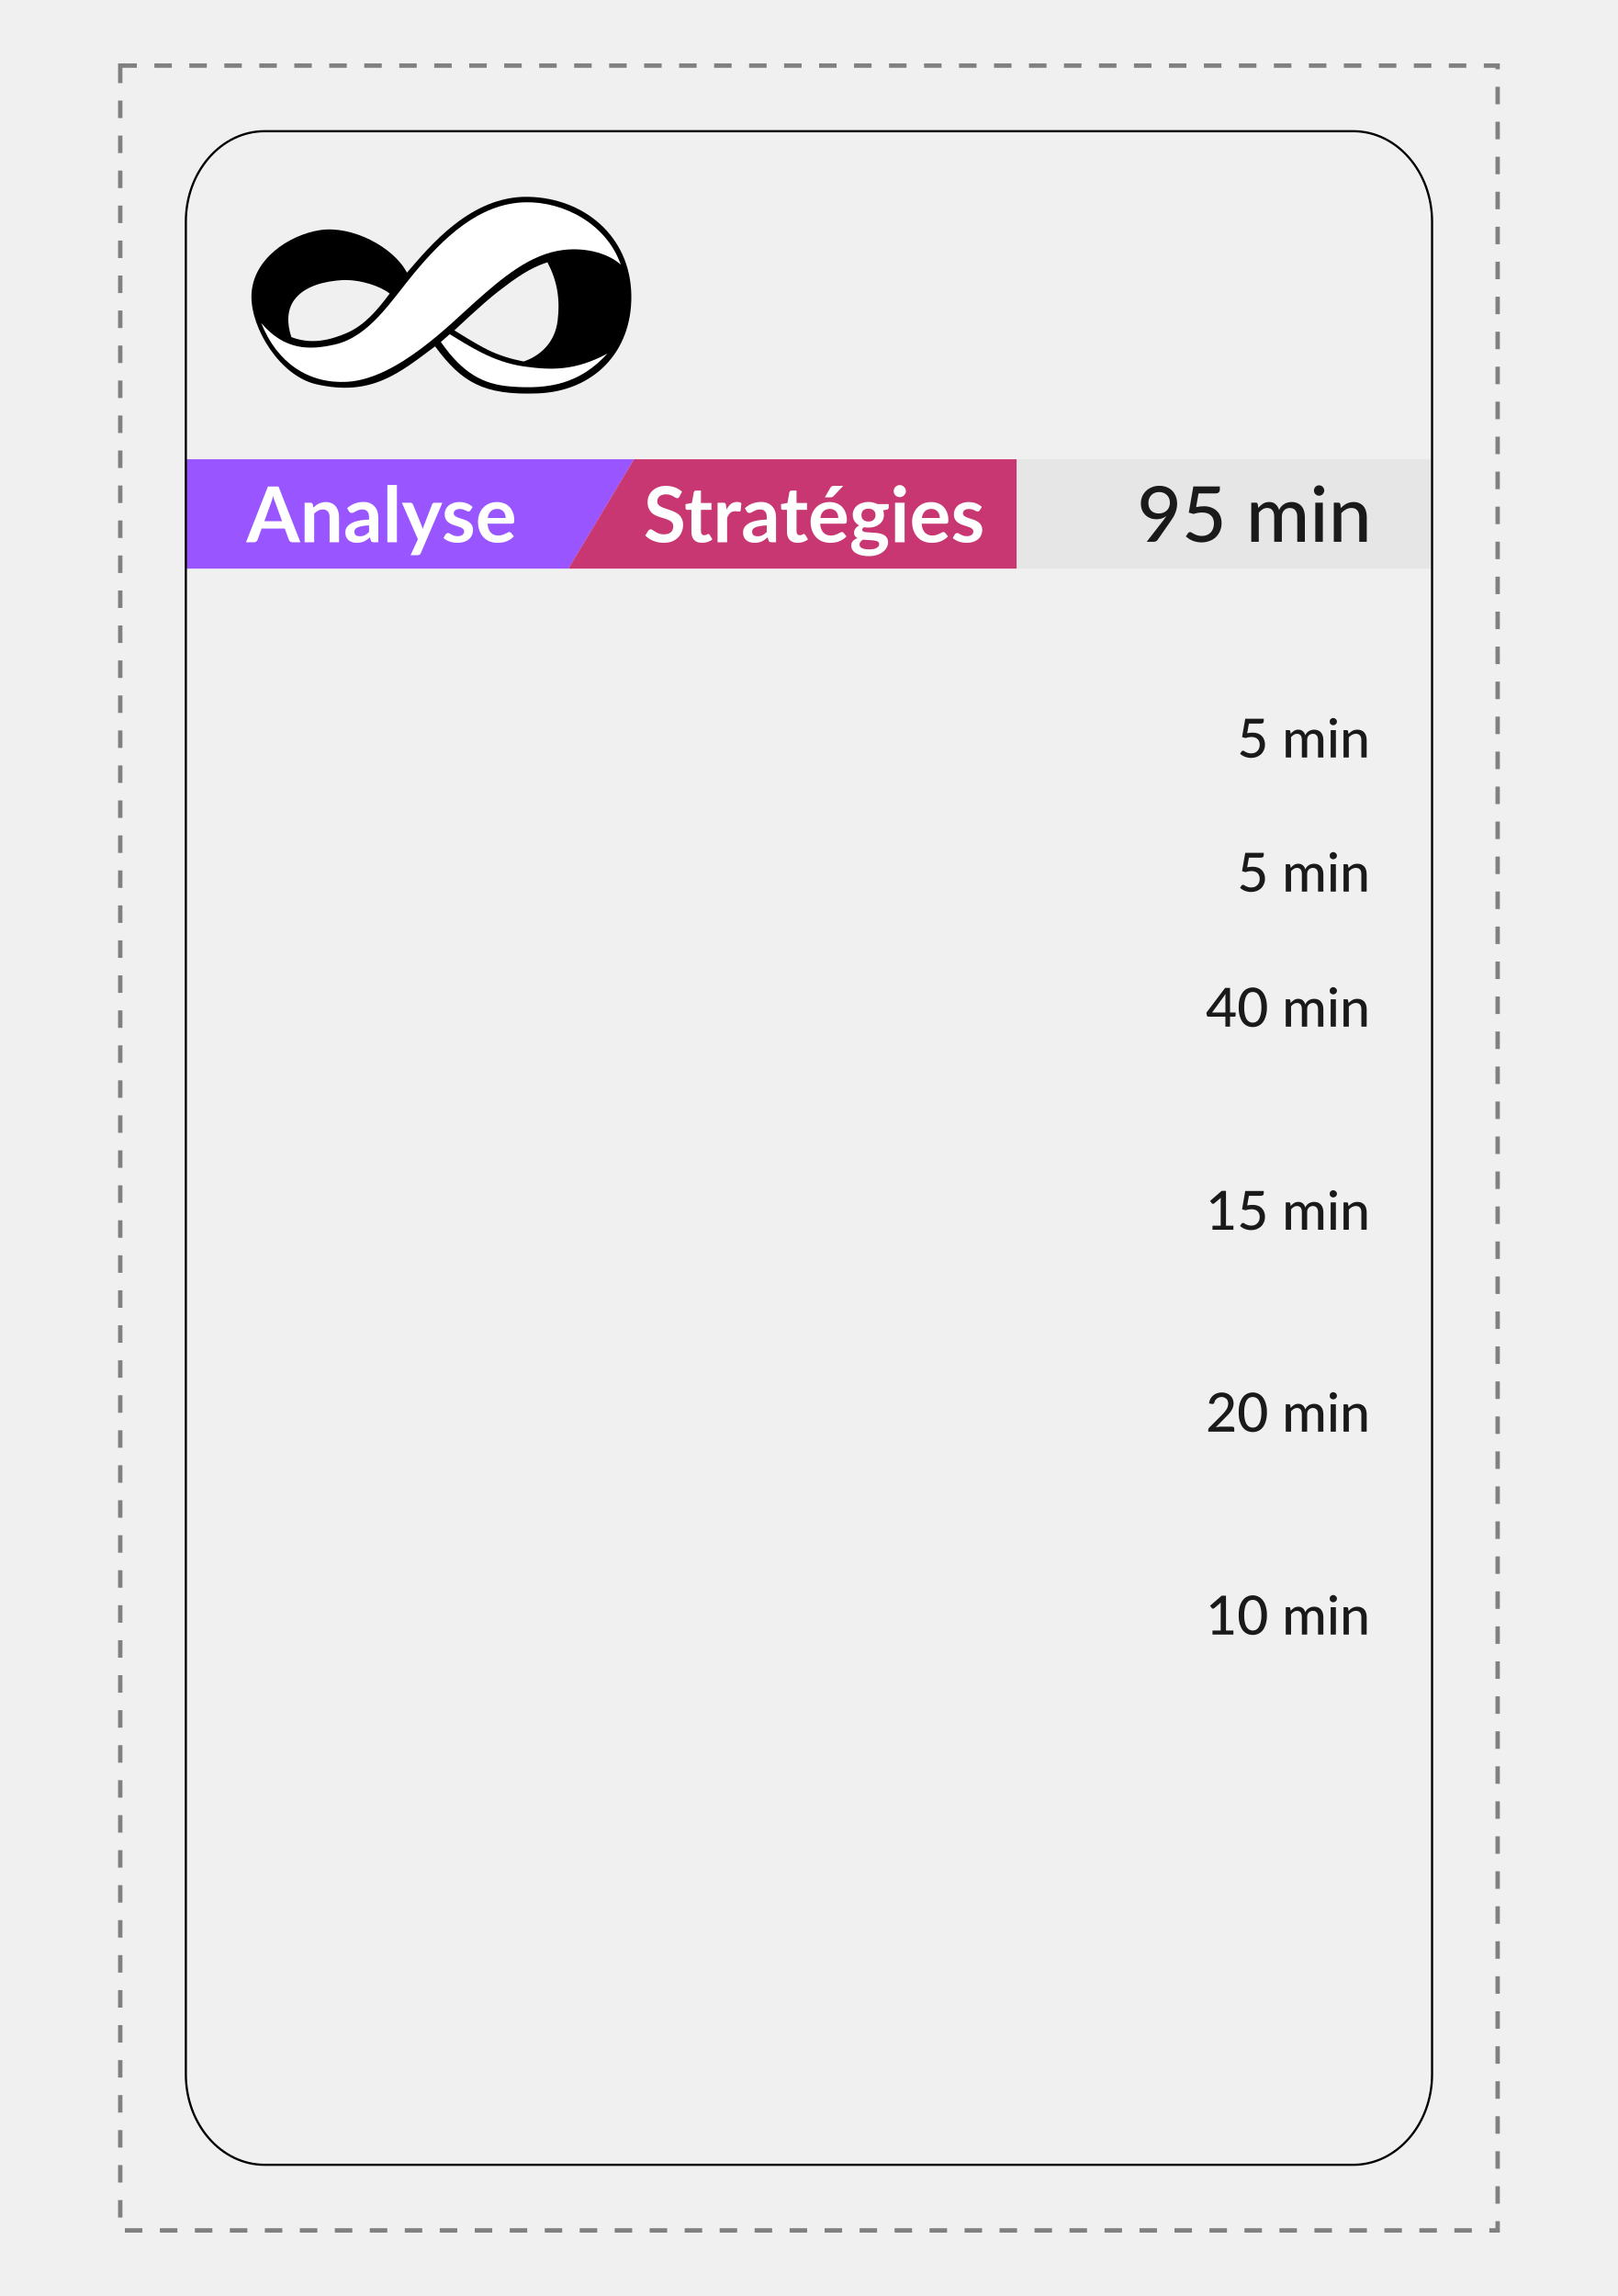
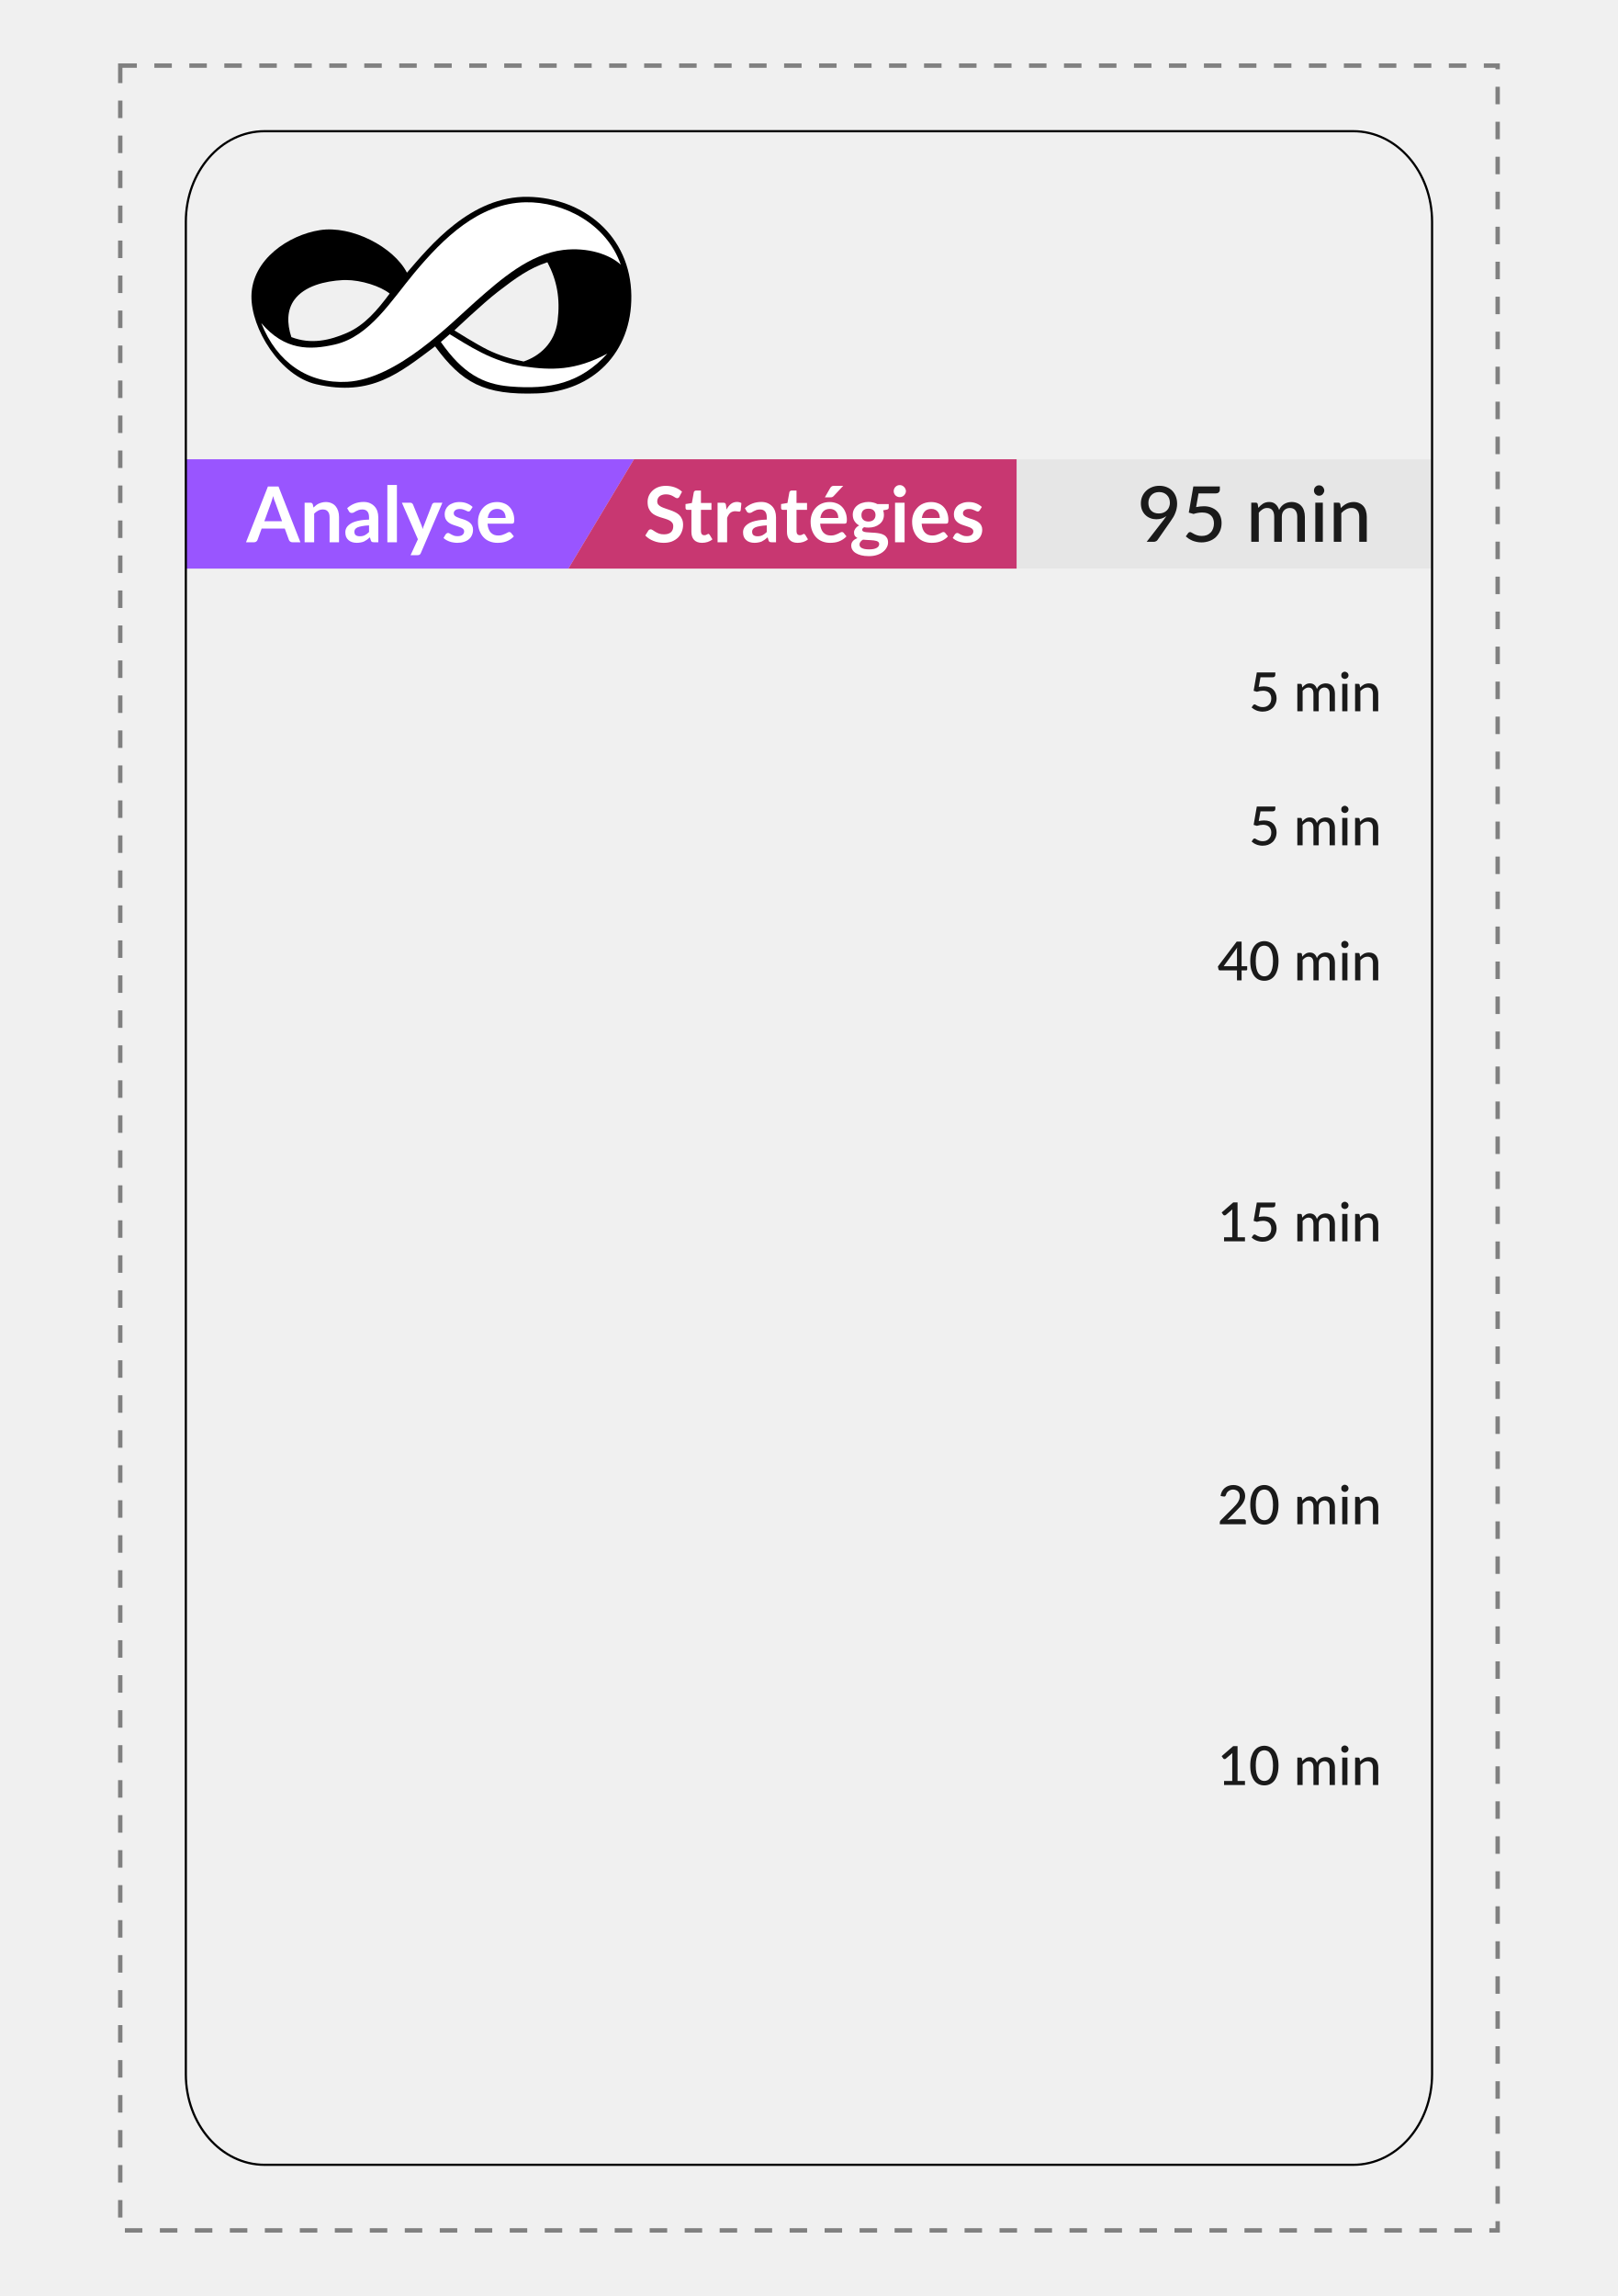
<svg xmlns="http://www.w3.org/2000/svg" xmlns:xlink="http://www.w3.org/1999/xlink" width="74mm" height="105mm" viewBox="0 0 262.205 372.047" id="svg2" version="1.1" enable-background="new">
  <defs id="defs4" />
  <g id="layer1" transform="translate(0,-680.315)" style="display:inline">
    <path style="fill:none;fill-rule:evenodd;stroke:#808080;stroke-width:0.709;stroke-linecap:butt;stroke-linejoin:miter;stroke-miterlimit:4;stroke-dasharray:2.835, 2.835;stroke-dashoffset:0;stroke-opacity:1" d="m 19.488,690.945 0,350.787 223.228,0 0,-350.787 z" id="path3350" transform="translate(4.3385302e-7,8.6660179e-6)" />
  </g>
  <g id="layer2" style="display:inline">
    <path style="fill:none;fill-opacity:1;stroke:none;stroke-width:0.709;stroke-miterlimit:4;stroke-dasharray:2.835, 2.835;stroke-dashoffset:0;stroke-opacity:1" d="m 42.884,21.259 c -7.071,0 -12.766,6.545 -12.766,14.674 l 0,38.477 201.969,0 0,-38.477 c 0,-8.129 -5.692,-14.674 -12.764,-14.674 l -176.439,0 z" id="rect4195-3" />
  </g>
  <g id="layer8" style="display:inline">
    <path style="display:inline;fill:#9955ff;fill-opacity:1;fill-rule:evenodd;stroke:#000000;stroke-width:0;stroke-linecap:butt;stroke-linejoin:miter;stroke-miterlimit:4;stroke-dasharray:none;stroke-opacity:1" d="m 30.118,74.415 0,17.72 62.008,0 10.63,-17.72 z" id="path4215" />
-     <text xml:space="preserve" style="font-style:normal;font-weight:normal;font-size:11.25px;line-height:125%;font-family:sans-serif;letter-spacing:0px;word-spacing:0px;display:inline;fill:#000000;fill-opacity:1;stroke:none;stroke-width:1px;stroke-linecap:butt;stroke-linejoin:miter;stroke-opacity:1" x="39.935" y="87.871" id="text4180-3">
-       <tspan id="tspan4182-6" x="39.935" y="87.871" style="font-style:normal;font-variant:normal;font-weight:bold;font-stretch:normal;font-size:12.5px;font-family:Lato;-inkscape-font-specification:'Lato Bold';fill:#ffffff">Analyse</tspan>
+     <text xml:space="preserve" style="font-style:normal;font-weight:normal;line-height:0%;font-family:sans-serif;letter-spacing:0px;word-spacing:0px;display:inline;fill:#000000;fill-opacity:1;stroke:none;stroke-width:1px;stroke-linecap:butt;stroke-linejoin:miter;stroke-opacity:1" x="39.935" y="87.871" id="text4180-3">
+       <tspan id="tspan4182-6" x="39.935" y="87.871" style="font-style:normal;font-variant:normal;font-weight:bold;font-stretch:normal;font-size:12.5px;line-height:1.25;font-family:Lato;-inkscape-font-specification:'Lato Bold';fill:#ffffff">Analyse</tspan>
    </text>
    <rect y="74.419" x="164.764" height="17.717" width="67.323" id="rect4191-7" style="display:inline;fill:#e6e6e6;fill-opacity:1;stroke:none;stroke-width:1;stroke-miterlimit:4;stroke-dasharray:none;stroke-dashoffset:0;stroke-opacity:1" />
-     <text xml:space="preserve" style="font-style:normal;font-weight:normal;font-size:12.5px;line-height:125%;font-family:sans-serif;letter-spacing:0px;word-spacing:0px;display:inline;fill:#1a1a1a;fill-opacity:1;stroke:none;stroke-width:1px;stroke-linecap:butt;stroke-linejoin:miter;stroke-opacity:1" x="184.268" y="87.799" id="text4193-5">
-       <tspan id="tspan4195-3" x="184.268" y="87.799" style="font-style:normal;font-variant:normal;font-weight:500;font-stretch:normal;font-size:12.5px;font-family:Lato;-inkscape-font-specification:'Lato Medium';fill:#1a1a1a">95 min</tspan>
+     <text xml:space="preserve" style="font-style:normal;font-weight:normal;line-height:0%;font-family:sans-serif;letter-spacing:0px;word-spacing:0px;display:inline;fill:#1a1a1a;fill-opacity:1;stroke:none;stroke-width:1px;stroke-linecap:butt;stroke-linejoin:miter;stroke-opacity:1" x="184.268" y="87.799" id="text4193-5">
+       <tspan id="tspan4195-3" x="184.268" y="87.799" style="font-style:normal;font-variant:normal;font-weight:500;font-stretch:normal;font-size:12.5px;line-height:1.25;font-family:Lato;-inkscape-font-specification:'Lato Medium';fill:#1a1a1a">95 min</tspan>
    </text>
    <path id="path4217" d="m 164.756,92.136 0,-17.72 -62.008,0 -10.63,17.72 z" style="display:inline;fill:#c83771;fill-opacity:1;fill-rule:evenodd;stroke:#000000;stroke-width:0;stroke-linecap:butt;stroke-linejoin:miter;stroke-miterlimit:4;stroke-dasharray:none;stroke-opacity:1" />
-     <text id="text4197" y="87.871" x="104.298" style="font-style:normal;font-weight:normal;font-size:11.25px;line-height:125%;font-family:sans-serif;letter-spacing:0px;word-spacing:0px;display:inline;fill:#000000;fill-opacity:1;stroke:none;stroke-width:1px;stroke-linecap:butt;stroke-linejoin:miter;stroke-opacity:1" xml:space="preserve">
-       <tspan style="font-style:normal;font-variant:normal;font-weight:bold;font-stretch:normal;font-size:12.5px;font-family:Lato;-inkscape-font-specification:'Lato Bold';fill:#ffffff" y="87.871" x="104.298" id="tspan4199">Stratégies</tspan>
+     <text id="text4197" y="87.871" x="104.298" style="font-style:normal;font-weight:normal;line-height:0%;font-family:sans-serif;letter-spacing:0px;word-spacing:0px;display:inline;fill:#000000;fill-opacity:1;stroke:none;stroke-width:1px;stroke-linecap:butt;stroke-linejoin:miter;stroke-opacity:1" xml:space="preserve">
+       <tspan style="font-style:normal;font-variant:normal;font-weight:bold;font-stretch:normal;font-size:12.5px;line-height:1.25;font-family:Lato;-inkscape-font-specification:'Lato Bold';fill:#ffffff" y="87.871" x="104.298" id="tspan4199">Stratégies</tspan>
    </text>
  </g>
  <g id="layer7">
    <path style="fill:none;fill-rule:evenodd;stroke:none;stroke-width:1px;stroke-linecap:butt;stroke-linejoin:miter;stroke-opacity:1" d="m 99.213,31.89 0,31.89 122.244,0 0,-31.89 z" id="path4300" />
-     <flowRoot xml:space="preserve" style="font-style:normal;font-weight:normal;font-size:12.5px;line-height:125%;font-family:sans-serif;text-align:end;letter-spacing:0px;word-spacing:0px;text-anchor:end;fill:#000000;fill-opacity:1;stroke:none;stroke-width:1px;stroke-linecap:butt;stroke-linejoin:miter;stroke-opacity:1" id="flowRoot4271" transform="translate(0.7180425,6.249281)">
+     <flowRoot xml:space="preserve" style="font-style:normal;font-weight:normal;line-height:0.01%;font-family:sans-serif;text-align:end;letter-spacing:0px;word-spacing:0px;text-anchor:end;fill:#000000;fill-opacity:1;stroke:none;stroke-width:1px;stroke-linecap:butt;stroke-linejoin:miter;stroke-opacity:1" id="flowRoot4271" transform="translate(0.7180425,6.249281)">
      <flowRegion id="flowRegion4273">
        <use x="0" y="0" xlink:href="#path4300" id="use4275" width="100%" height="100%" />
      </flowRegion>
-       <flowPara style="font-style:normal;font-variant:normal;font-weight:bold;font-stretch:normal;font-size:13.375px;font-family:Roboto;-inkscape-font-specification:'Roboto Bold';text-align:end;text-anchor:end" id="flowPara4277">Ecocycle Planning</flowPara>
+       <flowPara style="font-style:normal;font-variant:normal;font-weight:bold;font-stretch:normal;font-size:13.375px;line-height:1.25;font-family:Roboto;-inkscape-font-specification:'Roboto Bold';text-align:end;text-anchor:end" id="flowPara4277">Ecocycle Planning</flowPara>
    </flowRoot>
  </g>
  <g id="layer6" style="display:inline">
    <path style="fill:none;fill-rule:evenodd;stroke:none;stroke-width:1px;stroke-linecap:butt;stroke-linejoin:miter;stroke-opacity:1" d="m 40.748,31.89 0,31.89 53.15,0 0,-31.89 z" id="path4213" />
    <g style="display:inline" transform="matrix(1.608156,0,0,1.608156,-563.3041,-146.3242)" id="layer35">
      <g id="g4844">
        <path id="path4829" transform="matrix(0.2645833,0,0,0.2645833,375.6177,110.819)" d="M 105.398,0.006 C 83.511,-0.406 67.947,18.808 59.234,28.896 54.19,19.114 38.222,10.793 26.064,12.693 14.173,14.552 0.242,23.855 0.004,37.686 -0.211,50.158 10.912,68.232 24.689,71.391 45.706,76.209 56.366,67.083 69.953,56.959 80.108,70.708 88.417,75.646 109.041,74.869 130.162,74.073 144.935,59.264 144.701,37.684 144.452,14.754 126.348,0.4 105.398,0.006 Z m 7.336,24.916 c 3.707,7.047 4.904,13.884 3.898,22.24 -1.04,8.639 -6.994,13.568 -12.955,15.555 -5.044,-0.994 -9.298,-2.334 -13.564,-4.395 -4.292,-2.073 -12.805,-7.451 -12.805,-7.451 0,0 10.697,-10.174 16.473,-14.637 6.936,-5.359 11.998,-9.02 18.953,-11.312 z m -76.848,6.771 c 6.014,0.002 13.264,2.358 16.775,5.152 -4.662,6.267 -9.516,12.041 -16.279,14.979 -6.491,2.819 -13.603,4.51 -21.17,1.605 -1.758,-5.274 -1.661,-10.379 1.146,-14.215 3.901,-5.33 11.747,-7.127 18.342,-7.49 0.389,-0.021 0.785,-0.031 1.186,-0.031 z" style="fill:#000000;fill-opacity:1;stroke:none;stroke-width:1px;stroke-linecap:butt;stroke-linejoin:miter;stroke-opacity:1" />
        <path style="fill:#ffffff;fill-opacity:1;stroke:none;stroke-width:0.265px;stroke-linecap:butt;stroke-linejoin:miter;stroke-opacity:1" d="m 376.609,123.54 c 1.577,4.004 4.766,6.144 8.661,5.92 5.035,-0.289 10.423,-5.867 12.926,-8.079 2.562,-2.263 5.443,-4.794 8.837,-5.205 2.483,-0.3 4.713,0.456 5.805,1.487 -1.436,-4.145 -5.781,-6.371 -9.609,-6.292 -4.705,0.098 -8.291,3.646 -11.178,7.096 -2.308,2.758 -4.505,6.426 -8.011,7.232 -2.514,0.577 -5.065,0.631 -7.431,-2.159 z" id="path4831" />
        <path style="fill:#ffffff;fill-opacity:1;stroke:none;stroke-width:0.265px;stroke-linecap:butt;stroke-linejoin:miter;stroke-opacity:1" d="m 394.707,125.447 0.891,-0.782 c 1.859,1.115 4.297,2.795 7.456,3.243 2.817,0.399 5.202,0.445 8.438,-1.294 -2.73,2.993 -5.782,3.652 -9.808,3.316 -2.747,-0.229 -4.774,-1.329 -6.978,-4.483 z" id="path4837" />
      </g>
    </g>
  </g>
  <g id="layer5" style="display:inline">
    <rect style="fill:none;fill-opacity:1;stroke:#000000;stroke-width:0.354;stroke-miterlimit:4;stroke-dasharray:none;stroke-dashoffset:0;stroke-opacity:1" id="rect4187" width="201.969" height="329.528" x="30.118" y="21.26" ry="14.674" rx="12.764" />
  </g>
  <g id="layer9" style="display:inline">
-     <text xml:space="preserve" style="font-style:normal;font-weight:normal;font-size:12.5px;line-height:125%;font-family:sans-serif;letter-spacing:0px;word-spacing:0px;fill:#000000;fill-opacity:1;stroke:none;stroke-width:1px;stroke-linecap:butt;stroke-linejoin:miter;stroke-opacity:1" x="-62.225" y="132.692" id="text6165">
-       <tspan id="tspan6167" x="-62.225" y="132.692" />
+     <text xml:space="preserve" style="font-style:normal;font-weight:normal;line-height:0%;font-family:sans-serif;letter-spacing:0px;word-spacing:0px;fill:#000000;fill-opacity:1;stroke:none;stroke-width:1px;stroke-linecap:butt;stroke-linejoin:miter;stroke-opacity:1" x="-62.225" y="132.692" id="text6165">
+       <tspan id="tspan6167" x="-62.225" y="132.692" style="font-size:12.5px;line-height:1.25"> </tspan>
    </text>
-     <path style="fill:none;fill-rule:evenodd;stroke:none;stroke-width:1px;stroke-linecap:butt;stroke-linejoin:miter;stroke-opacity:1" d="m 40.748,102.756 0,237.402 143.504,0 0,-237.402 -143.504,0" id="path4245" />
-     <flowRoot xml:space="preserve" style="font-style:normal;font-weight:normal;font-size:8.75px;line-height:125%;font-family:sans-serif;letter-spacing:0px;word-spacing:0px;fill:#000000;fill-opacity:1;stroke:none;stroke-width:1px;stroke-linecap:butt;stroke-linejoin:miter;stroke-opacity:1" id="flowRoot4251">
+     <path style="fill:none;fill-rule:evenodd;stroke:none;stroke-width:1.092px;stroke-linecap:butt;stroke-linejoin:miter;stroke-opacity:1" d="M 34.186,96.193 V 344.376 H 197.846 V 96.193 H 34.186" id="path4245" />
+     <flowRoot xml:space="preserve" style="font-style:normal;font-weight:normal;line-height:0.01%;font-family:sans-serif;letter-spacing:0px;word-spacing:0px;fill:#000000;fill-opacity:1;stroke:none;stroke-width:1px;stroke-linecap:butt;stroke-linejoin:miter;stroke-opacity:1" id="flowRoot4251">
      <flowRegion id="flowRegion4253">
        <use x="0" y="0" xlink:href="#path4245" id="use4255" width="100%" height="100%" />
      </flowRegion>
-       <flowPara id="flowPara4257" style="font-style:normal;font-variant:normal;font-weight:bold;font-stretch:normal;font-family:Roboto;-inkscape-font-specification:'Roboto Bold';fill:#999999;fill-opacity:1">Etapes</flowPara>
-       <flowPara style="font-style:normal;font-variant:normal;font-weight:normal;font-stretch:normal;font-family:Lato;-inkscape-font-specification:Lato;fill:#1a1a1a;fill-opacity:1" id="flowPara4385">Introduire l'idée de l'écocycle</flowPara>
-       <flowPara style="font-style:normal;font-variant:normal;font-weight:normal;font-stretch:normal;font-family:Lato;-inkscape-font-specification:Lato;fill:#1a1a1a;fill-opacity:1" id="flowPara4365" />
-       <flowPara style="font-style:normal;font-variant:normal;font-weight:normal;font-stretch:normal;font-family:Lato;-inkscape-font-specification:Lato;fill:#1a1a1a;fill-opacity:1" id="flowPara4367">Générer une liste d'activités individuelles</flowPara>
-       <flowPara style="font-style:normal;font-variant:normal;font-weight:normal;font-stretch:normal;font-family:Lato;-inkscape-font-specification:Lato;fill:#1a1a1a;fill-opacity:1" id="flowPara4369" />
-       <flowPara style="font-style:normal;font-variant:normal;font-weight:normal;font-stretch:normal;font-family:Lato;-inkscape-font-specification:Lato;fill:#1a1a1a;fill-opacity:1" id="flowPara4375">Placer les activités sur l'écocycle, 2-4-Tous avec des Post-its sur la grande carte murale.</flowPara>
-       <flowPara style="font-style:normal;font-variant:normal;font-weight:normal;font-stretch:normal;font-family:Lato;-inkscape-font-specification:Lato;fill:#1a1a1a;fill-opacity:1" id="flowPara4382" />
-       <flowPara style="font-style:normal;font-variant:normal;font-weight:normal;font-stretch:normal;font-family:Lato;-inkscape-font-specification:Lato;fill:#1a1a1a;fill-opacity:1" id="flowPara4384">Décider pour les activités faisant l'objet d'un consensus quelles sont les activités à arrêter et quelles sont celles à commencer</flowPara>
-       <flowPara style="font-style:normal;font-variant:normal;font-weight:normal;font-stretch:normal;font-family:Lato;-inkscape-font-specification:Lato;fill:#1a1a1a;fill-opacity:1" id="flowPara4386" />
-       <flowPara style="font-style:normal;font-variant:normal;font-weight:normal;font-stretch:normal;font-family:Lato;-inkscape-font-specification:Lato;fill:#1a1a1a;fill-opacity:1" id="flowPara4388">Créer des étapes de première action pour les éléments du piège de la rigidité et de la pauvreté</flowPara>
-       <flowPara style="font-style:normal;font-variant:normal;font-weight:normal;font-stretch:normal;font-family:Lato;-inkscape-font-specification:Lato;fill:#1a1a1a;fill-opacity:1" id="flowPara4390" />
-       <flowPara style="font-style:normal;font-variant:normal;font-weight:normal;font-stretch:normal;font-family:Lato;-inkscape-font-specification:Lato;fill:#1a1a1a;fill-opacity:1" id="flowPara4392">Demandez à tous les groupes de se concentrer sur toutes les activités pour lesquelles il n'y a pas de consensus. Dans la mesure du possible, créez des étapes de première action pour chacune d'entre elles</flowPara>
-       <flowPara style="font-style:normal;font-variant:normal;font-weight:normal;font-stretch:normal;font-family:Lato;-inkscape-font-specification:Lato;fill:#1a1a1a;fill-opacity:1" id="flowPara4360" />
+       <flowPara id="flowPara4257" style="font-style:normal;font-variant:normal;font-weight:bold;font-stretch:normal;font-size:8.75px;line-height:1.25;font-family:Roboto;-inkscape-font-specification:'Roboto Bold';fill:#999999;fill-opacity:1">Etapes</flowPara>
+       <flowPara style="font-style:normal;font-variant:normal;font-weight:normal;font-stretch:normal;font-size:8.75px;line-height:1.25;font-family:Lato;-inkscape-font-specification:Lato;fill:#1a1a1a;fill-opacity:1" id="flowPara4385">Introduire l'idée de l'écocycle</flowPara>
+       <flowPara style="font-style:normal;font-variant:normal;font-weight:normal;font-stretch:normal;font-size:8.75px;line-height:1.25;font-family:Lato;-inkscape-font-specification:Lato;fill:#1a1a1a;fill-opacity:1" id="flowPara4365"> </flowPara>
+       <flowPara style="font-style:normal;font-variant:normal;font-weight:normal;font-stretch:normal;font-size:8.75px;line-height:1.25;font-family:Lato;-inkscape-font-specification:Lato;fill:#1a1a1a;fill-opacity:1" id="flowPara4367">Générer une liste d'activités individuelles</flowPara>
+       <flowPara style="font-style:normal;font-variant:normal;font-weight:normal;font-stretch:normal;font-size:8.75px;line-height:1.25;font-family:Lato;-inkscape-font-specification:Lato;fill:#1a1a1a;fill-opacity:1" id="flowPara4369"> </flowPara>
+       <flowPara style="font-style:normal;font-variant:normal;font-weight:normal;font-stretch:normal;font-size:8.75px;line-height:1.25;font-family:Lato;-inkscape-font-specification:Lato;fill:#1a1a1a;fill-opacity:1" id="flowPara4375">Placer les activités sur l'écocycle, 2-4-Tous avec des Post-its sur la grande carte murale.</flowPara>
+       <flowPara style="font-style:normal;font-variant:normal;font-weight:normal;font-stretch:normal;font-size:8.75px;line-height:1.25;font-family:Lato;-inkscape-font-specification:Lato;fill:#1a1a1a;fill-opacity:1" id="flowPara4382"> </flowPara>
+       <flowPara style="font-style:normal;font-variant:normal;font-weight:normal;font-stretch:normal;font-size:8.75px;line-height:1.25;font-family:Lato;-inkscape-font-specification:Lato;fill:#1a1a1a;fill-opacity:1" id="flowPara4384">Décider pour les activités faisant l'objet d'un consensus quelles sont les activités à arrêter et quelles sont celles à commencer</flowPara>
+       <flowPara style="font-style:normal;font-variant:normal;font-weight:normal;font-stretch:normal;font-size:8.75px;line-height:1.25;font-family:Lato;-inkscape-font-specification:Lato;fill:#1a1a1a;fill-opacity:1" id="flowPara4386"> </flowPara>
+       <flowPara style="font-style:normal;font-variant:normal;font-weight:normal;font-stretch:normal;font-size:8.75px;line-height:1.25;font-family:Lato;-inkscape-font-specification:Lato;fill:#1a1a1a;fill-opacity:1" id="flowPara4388">Créer des étapes de première action pour les éléments du piège de la rigidité et de la pauvreté</flowPara>
+       <flowPara style="font-style:normal;font-variant:normal;font-weight:normal;font-stretch:normal;font-size:8.75px;line-height:1.25;font-family:Lato;-inkscape-font-specification:Lato;fill:#1a1a1a;fill-opacity:1" id="flowPara4390"> </flowPara>
+       <flowPara style="font-style:normal;font-variant:normal;font-weight:normal;font-stretch:normal;font-size:8.75px;line-height:1.25;font-family:Lato;-inkscape-font-specification:Lato;fill:#1a1a1a;fill-opacity:1" id="flowPara4392">Demandez à tous les groupes de se concentrer sur toutes les activités pour lesquelles il n'y a pas de consensus. Dans la mesure du possible, créez des étapes de première action pour chacune d'entre elles </flowPara>
+       <flowPara style="font-style:normal;font-variant:normal;font-weight:normal;font-stretch:normal;font-size:8.75px;line-height:1.25;font-family:Lato;-inkscape-font-specification:Lato;fill:#1a1a1a;fill-opacity:1" id="flowPara4360" />
    </flowRoot>
-     <text xml:space="preserve" style="font-style:normal;font-weight:normal;font-size:8.75px;line-height:125%;font-family:sans-serif;letter-spacing:0px;word-spacing:0px;fill:#000000;fill-opacity:1;stroke:none;stroke-width:1px;stroke-linecap:butt;stroke-linejoin:miter;stroke-opacity:1" x="93.898" y="183.547" id="text4267">
-       <tspan id="tspan4269" x="93.898" y="183.547" />
+     <text xml:space="preserve" style="font-style:normal;font-weight:normal;line-height:0%;font-family:sans-serif;letter-spacing:0px;word-spacing:0px;fill:#000000;fill-opacity:1;stroke:none;stroke-width:1px;stroke-linecap:butt;stroke-linejoin:miter;stroke-opacity:1" x="93.898" y="183.547" id="text4267">
+       <tspan id="tspan4269" x="93.898" y="183.547" style="font-size:8.75px;line-height:1.25"> </tspan>
    </text>
  </g>
  <g id="layer4" style="display:inline">
-     <text id="text4227" y="122.749" x="200.497" style="font-style:normal;font-weight:normal;font-size:8.75px;line-height:125%;font-family:sans-serif;letter-spacing:0px;word-spacing:0px;fill:#1a1a1a;fill-opacity:1;stroke:none;stroke-width:1px;stroke-linecap:butt;stroke-linejoin:miter;stroke-opacity:1" xml:space="preserve">
-       <tspan style="font-style:normal;font-variant:normal;font-weight:500;font-stretch:normal;font-family:Lato;-inkscape-font-specification:'Lato Medium';fill:#1a1a1a" y="122.749" x="200.497" id="tspan4229">5 min</tspan>
+     <text id="text4227" y="115.249" x="202.372" style="font-style:normal;font-weight:normal;line-height:0%;font-family:sans-serif;letter-spacing:0px;word-spacing:0px;fill:#1a1a1a;fill-opacity:1;stroke:none;stroke-width:1px;stroke-linecap:butt;stroke-linejoin:miter;stroke-opacity:1" xml:space="preserve">
+       <tspan style="font-style:normal;font-variant:normal;font-weight:500;font-stretch:normal;font-size:8.75px;line-height:1.25;font-family:Lato;-inkscape-font-specification:'Lato Medium';fill:#1a1a1a" y="115.249" x="202.372" id="tspan4229">5 min</tspan>
    </text>
-     <text id="text4231" y="144.475" x="200.497" style="font-style:normal;font-weight:normal;font-size:8.75px;line-height:125%;font-family:sans-serif;letter-spacing:0px;word-spacing:0px;fill:#1a1a1a;fill-opacity:1;stroke:none;stroke-width:1px;stroke-linecap:butt;stroke-linejoin:miter;stroke-opacity:1" xml:space="preserve">
-       <tspan style="font-style:normal;font-variant:normal;font-weight:500;font-stretch:normal;font-family:Lato;-inkscape-font-specification:'Lato Medium';fill:#1a1a1a" y="144.475" x="200.497" id="tspan4233">5 min</tspan>
+     <text id="text4231" y="136.975" x="202.372" style="font-style:normal;font-weight:normal;line-height:0%;font-family:sans-serif;letter-spacing:0px;word-spacing:0px;fill:#1a1a1a;fill-opacity:1;stroke:none;stroke-width:1px;stroke-linecap:butt;stroke-linejoin:miter;stroke-opacity:1" xml:space="preserve">
+       <tspan style="font-style:normal;font-variant:normal;font-weight:500;font-stretch:normal;font-size:8.75px;line-height:1.25;font-family:Lato;-inkscape-font-specification:'Lato Medium';fill:#1a1a1a" y="136.975" x="202.372" id="tspan4233">5 min</tspan>
    </text>
-     <path style="fill:none;fill-rule:evenodd;stroke:none;stroke-width:1px;stroke-linecap:butt;stroke-linejoin:miter;stroke-opacity:1" d="m 194.882,102.756 0,237.402 26.575,0 0,-237.402 z" id="path4239" />
-     <text xml:space="preserve" style="font-style:normal;font-weight:normal;font-size:8.75px;line-height:125%;font-family:sans-serif;letter-spacing:0px;word-spacing:0px;fill:#1a1a1a;fill-opacity:1;stroke:none;stroke-width:1px;stroke-linecap:butt;stroke-linejoin:miter;stroke-opacity:1" x="195.421" y="166.362" id="text4424">
-       <tspan id="tspan4426" x="195.421" y="166.362" style="font-style:normal;font-variant:normal;font-weight:500;font-stretch:normal;font-family:Lato;-inkscape-font-specification:'Lato Medium';fill:#1a1a1a">40 min</tspan>
+     <path style="fill:none;fill-rule:evenodd;stroke:none;stroke-width:1px;stroke-linecap:butt;stroke-linejoin:miter;stroke-opacity:1" d="m 194.882,102.756 v 237.402 h 26.575 V 102.756 Z" id="path4239" />
+     <text xml:space="preserve" style="font-style:normal;font-weight:normal;line-height:0%;font-family:sans-serif;letter-spacing:0px;word-spacing:0px;fill:#1a1a1a;fill-opacity:1;stroke:none;stroke-width:1px;stroke-linecap:butt;stroke-linejoin:miter;stroke-opacity:1" x="197.296" y="158.862" id="text4424">
+       <tspan id="tspan4426" x="197.296" y="158.862" style="font-style:normal;font-variant:normal;font-weight:500;font-stretch:normal;font-size:8.75px;line-height:1.25;font-family:Lato;-inkscape-font-specification:'Lato Medium';fill:#1a1a1a">40 min</tspan>
    </text>
-     <text id="text4428" y="199.27" x="195.421" style="font-style:normal;font-weight:normal;font-size:8.75px;line-height:125%;font-family:sans-serif;letter-spacing:0px;word-spacing:0px;fill:#1a1a1a;fill-opacity:1;stroke:none;stroke-width:1px;stroke-linecap:butt;stroke-linejoin:miter;stroke-opacity:1" xml:space="preserve">
-       <tspan style="font-style:normal;font-variant:normal;font-weight:500;font-stretch:normal;font-family:Lato;-inkscape-font-specification:'Lato Medium';fill:#1a1a1a" y="199.27" x="195.421" id="tspan4430">15 min</tspan>
+     <text id="text4428" y="201.145" x="197.296" style="font-style:normal;font-weight:normal;line-height:0%;font-family:sans-serif;letter-spacing:0px;word-spacing:0px;fill:#1a1a1a;fill-opacity:1;stroke:none;stroke-width:1px;stroke-linecap:butt;stroke-linejoin:miter;stroke-opacity:1" xml:space="preserve">
+       <tspan style="font-style:normal;font-variant:normal;font-weight:500;font-stretch:normal;font-size:8.75px;line-height:1.25;font-family:Lato;-inkscape-font-specification:'Lato Medium';fill:#1a1a1a" y="201.145" x="197.296" id="tspan4430">15 min</tspan>
    </text>
-     <text xml:space="preserve" style="font-style:normal;font-weight:normal;font-size:8.75px;line-height:125%;font-family:sans-serif;letter-spacing:0px;word-spacing:0px;fill:#1a1a1a;fill-opacity:1;stroke:none;stroke-width:1px;stroke-linecap:butt;stroke-linejoin:miter;stroke-opacity:1" x="195.421" y="231.993" id="text4240">
-       <tspan id="tspan4242" x="195.421" y="231.993" style="font-style:normal;font-variant:normal;font-weight:500;font-stretch:normal;font-family:Lato;-inkscape-font-specification:'Lato Medium';fill:#1a1a1a">20 min</tspan>
+     <text xml:space="preserve" style="font-style:normal;font-weight:normal;line-height:0%;font-family:sans-serif;letter-spacing:0px;word-spacing:0px;fill:#1a1a1a;fill-opacity:1;stroke:none;stroke-width:1px;stroke-linecap:butt;stroke-linejoin:miter;stroke-opacity:1" x="197.296" y="246.993" id="text4240">
+       <tspan id="tspan4242" x="197.296" y="246.993" style="font-style:normal;font-variant:normal;font-weight:500;font-stretch:normal;font-size:8.75px;line-height:1.25;font-family:Lato;-inkscape-font-specification:'Lato Medium';fill:#1a1a1a">20 min</tspan>
    </text>
-     <text id="text4396" y="264.868" x="195.421" style="font-style:normal;font-weight:normal;font-size:8.75px;line-height:125%;font-family:sans-serif;letter-spacing:0px;word-spacing:0px;fill:#1a1a1a;fill-opacity:1;stroke:none;stroke-width:1px;stroke-linecap:butt;stroke-linejoin:miter;stroke-opacity:1" xml:space="preserve">
-       <tspan style="font-style:normal;font-variant:normal;font-weight:500;font-stretch:normal;font-family:Lato;-inkscape-font-specification:'Lato Medium';fill:#1a1a1a" y="264.868" x="195.421" id="tspan4398">10 min</tspan>
+     <text id="text4396" y="289.243" x="197.296" style="font-style:normal;font-weight:normal;line-height:0%;font-family:sans-serif;letter-spacing:0px;word-spacing:0px;fill:#1a1a1a;fill-opacity:1;stroke:none;stroke-width:1px;stroke-linecap:butt;stroke-linejoin:miter;stroke-opacity:1" xml:space="preserve">
+       <tspan style="font-style:normal;font-variant:normal;font-weight:500;font-stretch:normal;font-size:8.75px;line-height:1.25;font-family:Lato;-inkscape-font-specification:'Lato Medium';fill:#1a1a1a" y="289.243" x="197.296" id="tspan4398">10 min</tspan>
    </text>
  </g>
-   <text xml:space="preserve" style="font-style:normal;font-weight:normal;font-size:8.75px;line-height:125%;font-family:sans-serif;letter-spacing:0px;word-spacing:0px;fill:#000000;fill-opacity:1;stroke:none;stroke-width:1px;stroke-linecap:butt;stroke-linejoin:miter;stroke-opacity:1" x="293.096" y="257.142" id="text4321">
-     <tspan id="tspan4323" x="293.096" y="257.142" />
+   <text xml:space="preserve" style="font-style:normal;font-weight:normal;line-height:0%;font-family:sans-serif;letter-spacing:0px;word-spacing:0px;fill:#000000;fill-opacity:1;stroke:none;stroke-width:1px;stroke-linecap:butt;stroke-linejoin:miter;stroke-opacity:1" x="293.096" y="257.142" id="text4321">
+     <tspan id="tspan4323" x="293.096" y="257.142" style="font-size:8.75px;line-height:1.25"> </tspan>
  </text>
</svg>
